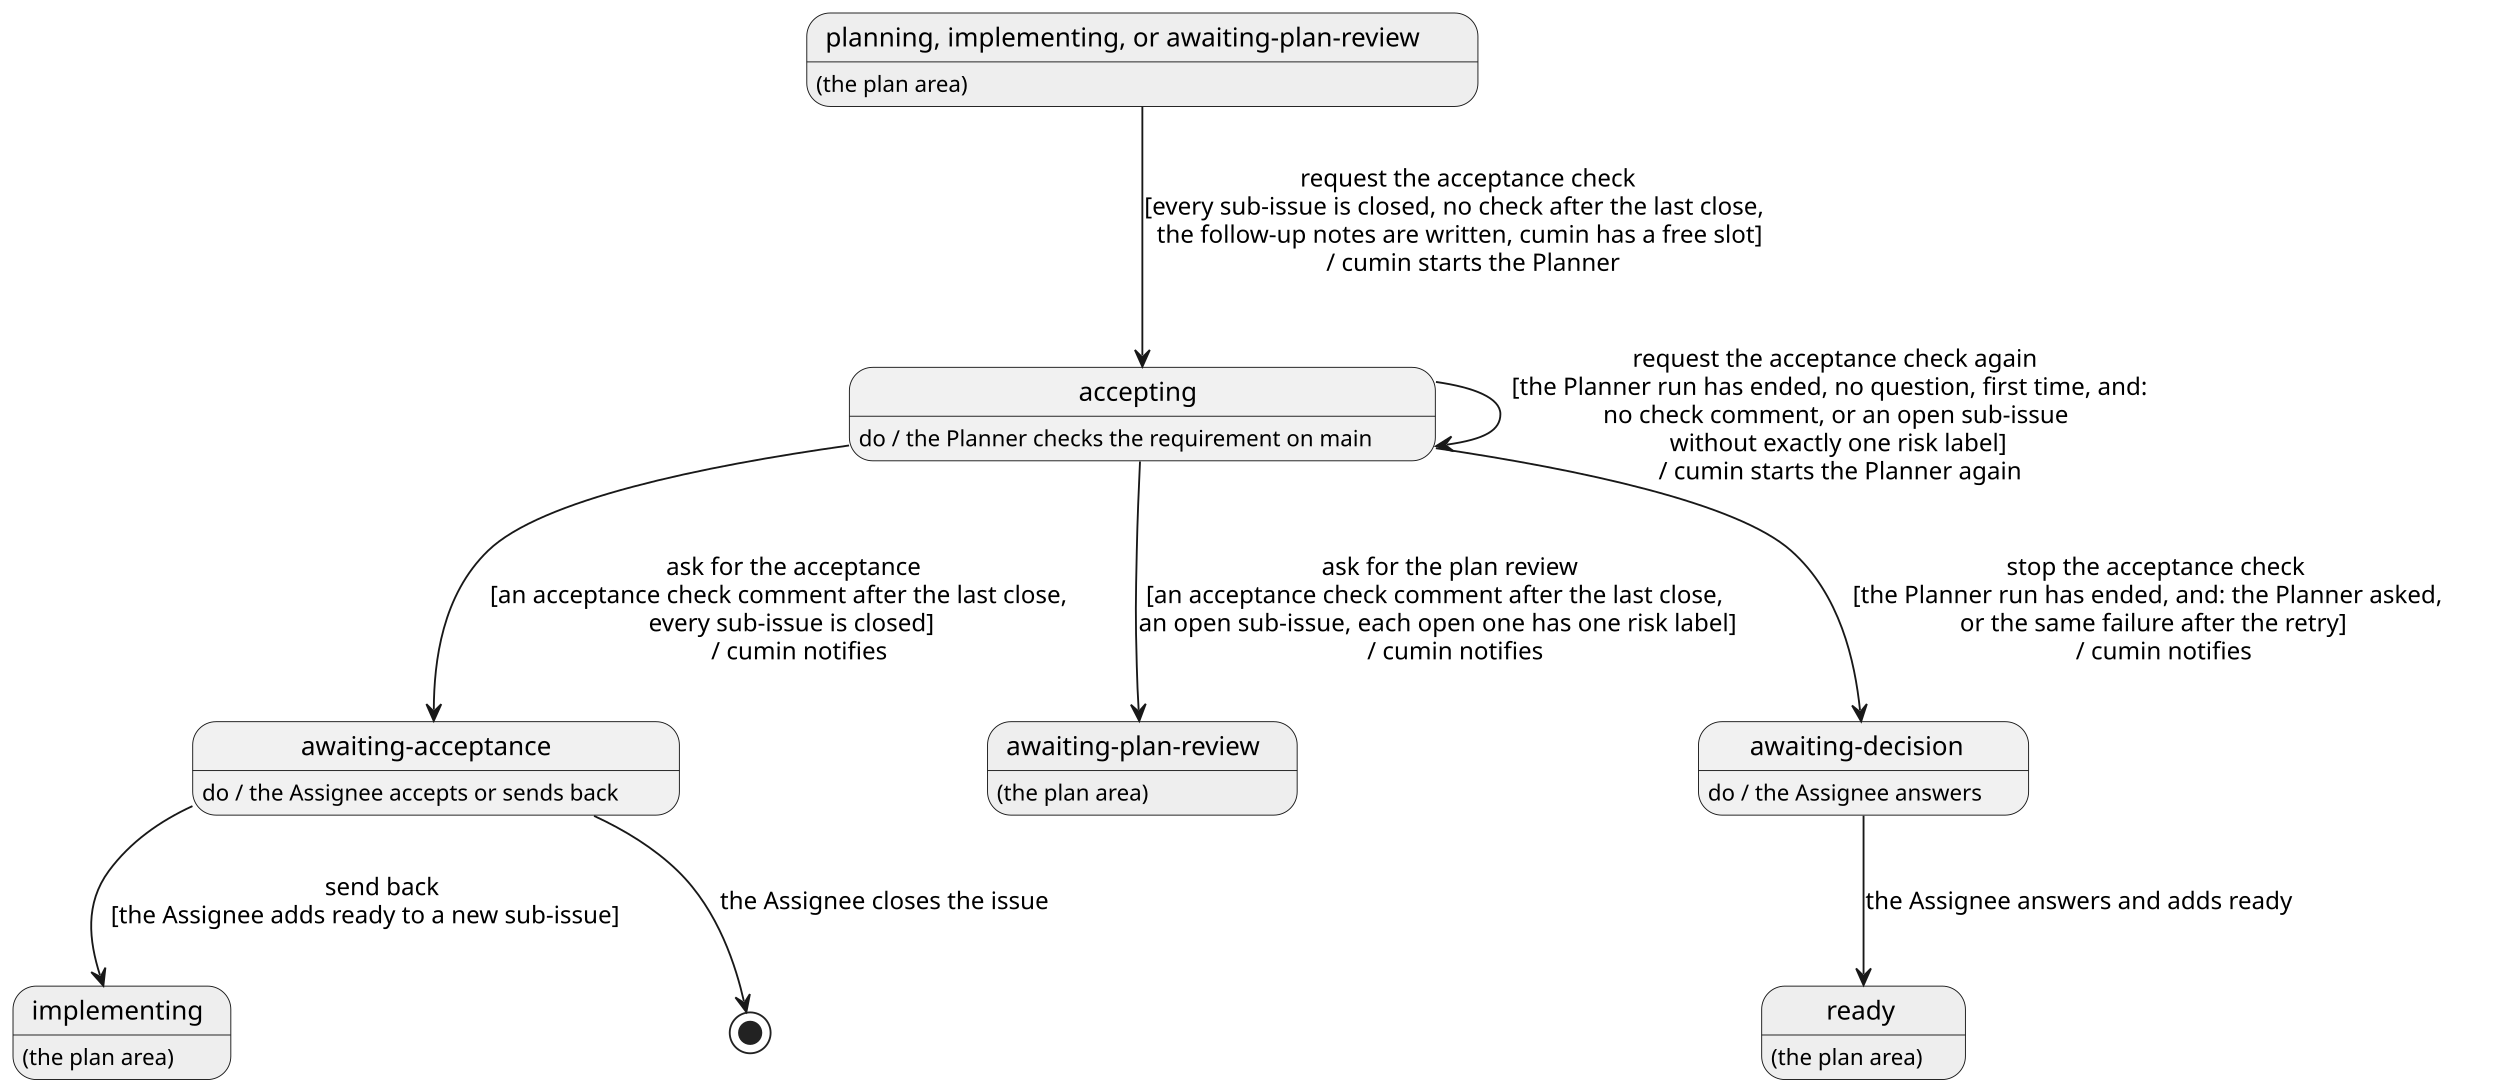
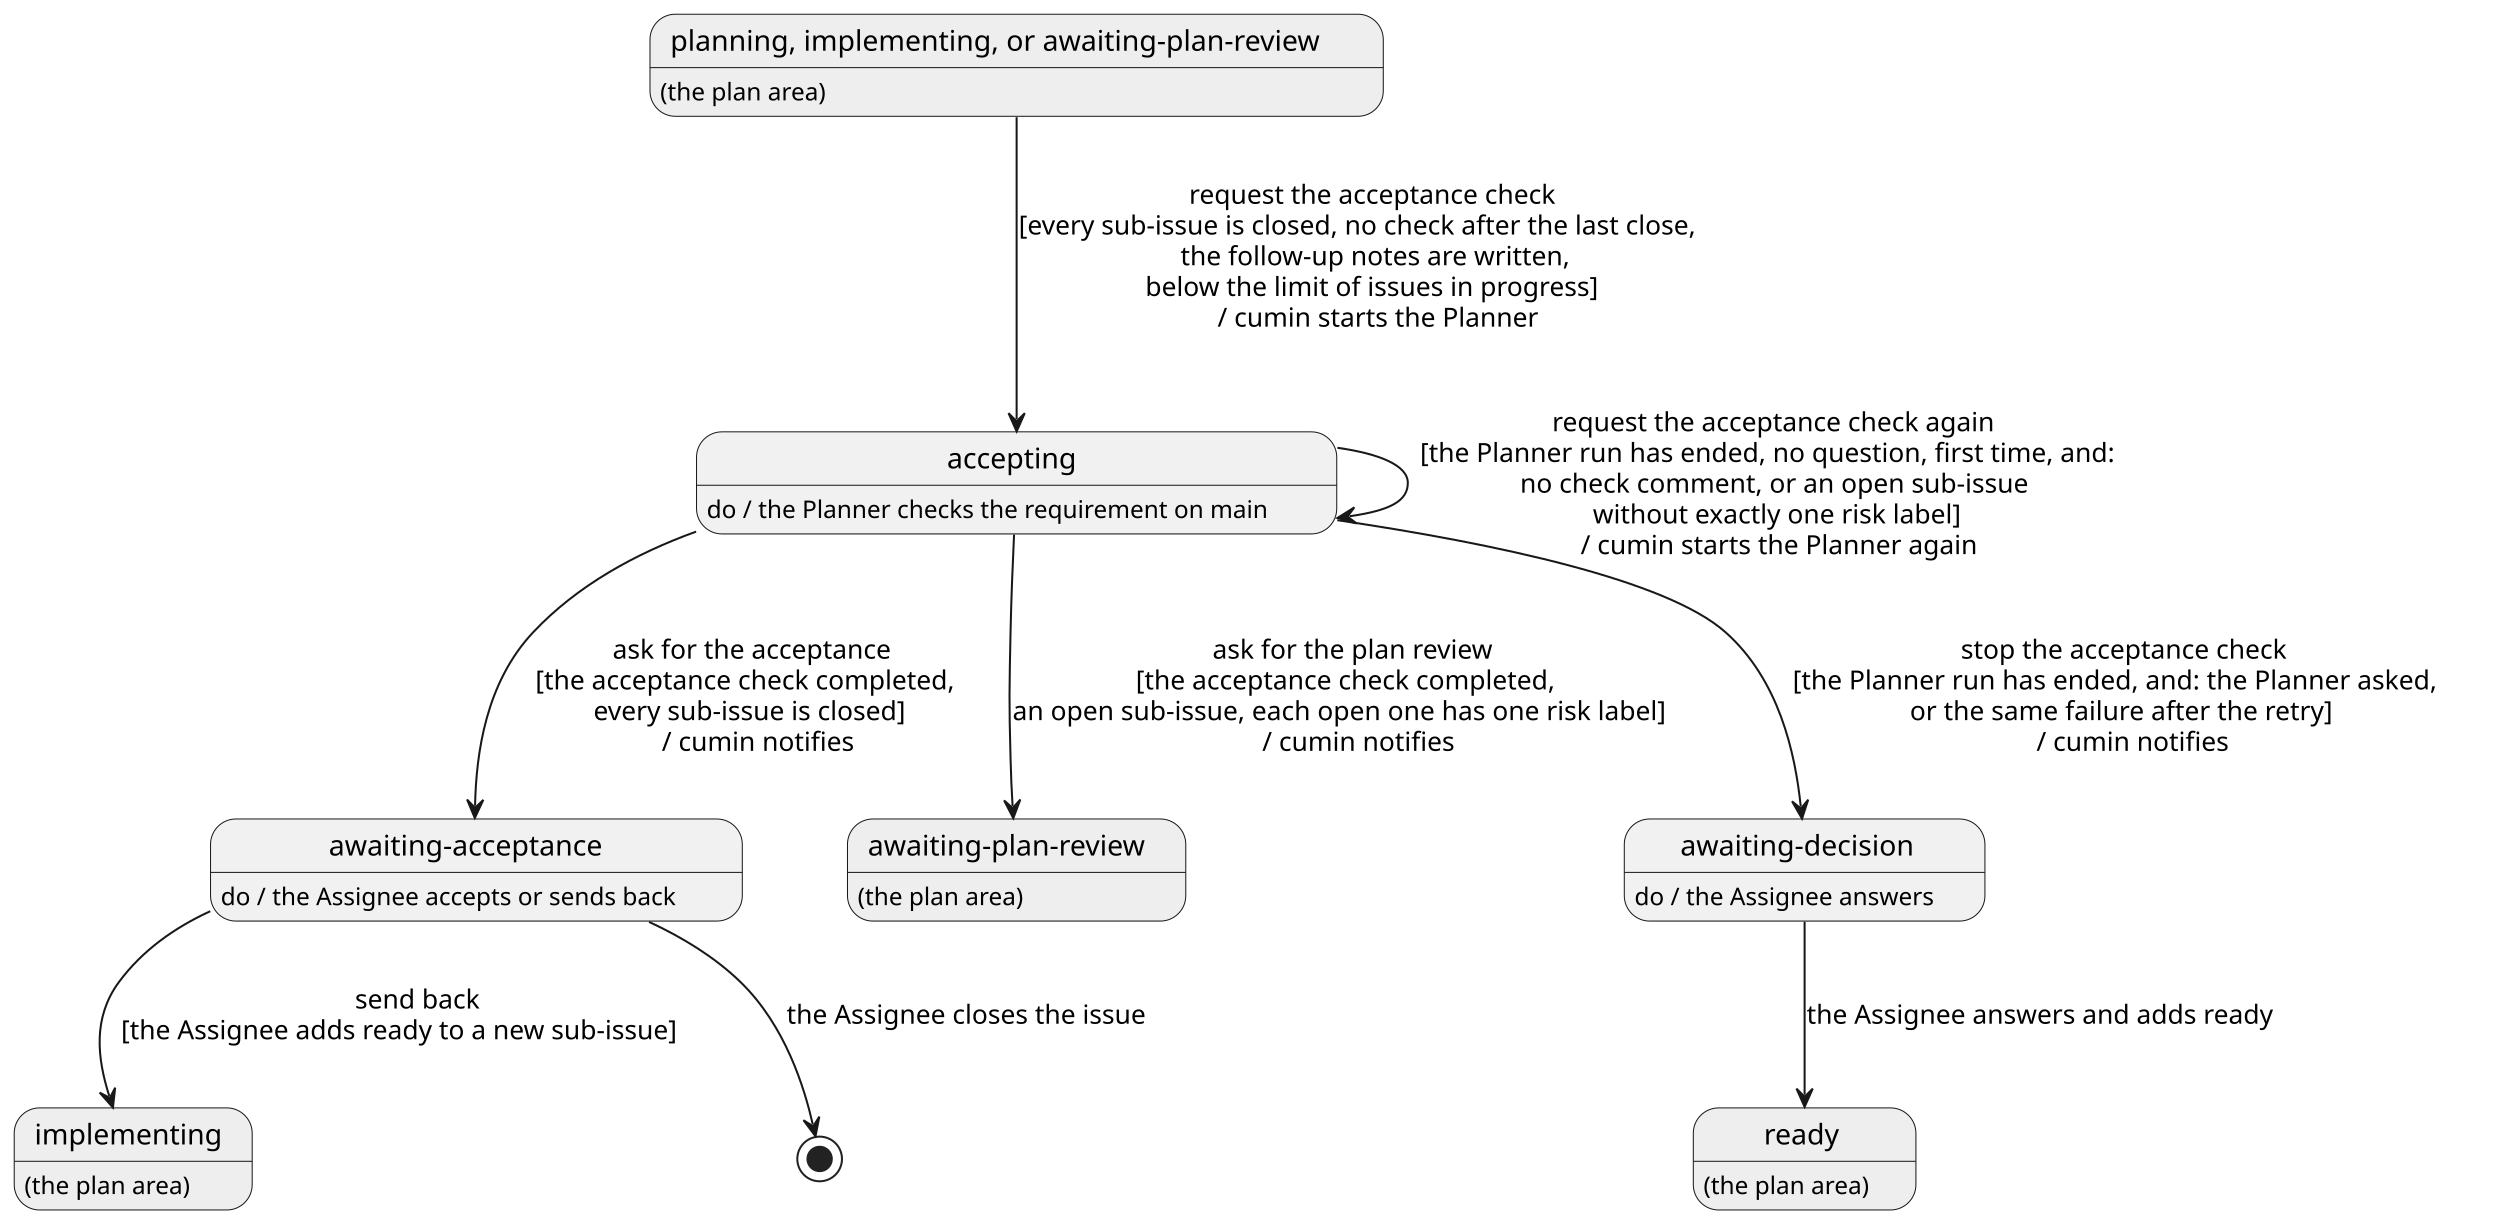
- <svg xmlns="http://www.w3.org/2000/svg" contentStyleType="text/css" data-diagram-type="STATE" height="586px" preserveAspectRatio="none" style="width:1345px;height:586px;background:#FFFFFF;" version="1.1" viewBox="0 0 1345 586" width="1345px" zoomAndPan="magnify">
+ <svg xmlns="http://www.w3.org/2000/svg" contentStyleType="text/css" data-diagram-type="STATE" height="601px" preserveAspectRatio="none" style="width:1231px;height:601px;background:#FFFFFF;" version="1.1" viewBox="0 0 1231 601" width="1231px" zoomAndPan="magnify">
  <defs />
  <g>
    <g id="Before">
-       <rect fill="#EEEEEE" height="50.266" rx="12.5" ry="12.5" style="stroke:#181818;stroke-width:0.5;" width="361.079" x="434.05" y="7" />
-       <line style="stroke:#181818;stroke-width:0.5;" x1="434.05" x2="795.129" y1="33.297" y2="33.297" />
-       <text fill="#000000" font-family="sans-serif" font-size="14" lengthAdjust="spacing" textLength="341.079" x="444.05" y="24.995">planning, implementing, or awaiting-plan-review</text>
-       <text fill="#000000" font-family="sans-serif" font-size="12" lengthAdjust="spacing" textLength="89.619" x="439.05" y="49.435">(the plan area)</text>
+       <rect fill="#EEEEEE" height="50.266" rx="12.5" ry="12.5" style="stroke:#181818;stroke-width:0.5;" width="361.079" x="320.05" y="7" />
+       <line style="stroke:#181818;stroke-width:0.5;" x1="320.05" x2="681.129" y1="33.297" y2="33.297" />
+       <text fill="#000000" font-family="sans-serif" font-size="14" lengthAdjust="spacing" textLength="341.079" x="330.05" y="24.995">planning, implementing, or awaiting-plan-review</text>
+       <text fill="#000000" font-family="sans-serif" font-size="12" lengthAdjust="spacing" textLength="89.619" x="325.05" y="49.435">(the plan area)</text>
    </g>
    <g id="Accepting">
-       <rect fill="#F1F1F1" height="50.266" rx="12.5" ry="12.5" style="stroke:#181818;stroke-width:0.5;" width="315.242" x="456.97" y="197.64" />
-       <line style="stroke:#181818;stroke-width:0.5;" x1="456.97" x2="772.212" y1="223.937" y2="223.937" />
-       <text fill="#000000" font-family="sans-serif" font-size="14" lengthAdjust="spacing" textLength="68.612" x="580.285" y="215.635">accepting</text>
-       <text fill="#000000" font-family="sans-serif" font-size="12" lengthAdjust="spacing" textLength="295.242" x="461.97" y="240.076">do / the Planner checks the requirement on main</text>
+       <rect fill="#F1F1F1" height="50.266" rx="12.5" ry="12.5" style="stroke:#181818;stroke-width:0.5;" width="315.242" x="342.97" y="212.64" />
+       <line style="stroke:#181818;stroke-width:0.5;" x1="342.97" x2="658.212" y1="238.937" y2="238.937" />
+       <text fill="#000000" font-family="sans-serif" font-size="14" lengthAdjust="spacing" textLength="68.612" x="466.285" y="230.635">accepting</text>
+       <text fill="#000000" font-family="sans-serif" font-size="12" lengthAdjust="spacing" textLength="295.242" x="347.97" y="255.076">do / the Planner checks the requirement on main</text>
    </g>
    <g id="AwaitingAcceptance">
-       <rect fill="#F1F1F1" height="50.266" rx="12.5" ry="12.5" style="stroke:#181818;stroke-width:0.5;" width="261.84" x="103.67" y="388.27" />
-       <line style="stroke:#181818;stroke-width:0.5;" x1="103.67" x2="365.51" y1="414.567" y2="414.567" />
-       <text fill="#000000" font-family="sans-serif" font-size="14" lengthAdjust="spacing" textLength="145.414" x="161.883" y="406.265">awaiting-acceptance</text>
-       <text fill="#000000" font-family="sans-serif" font-size="12" lengthAdjust="spacing" textLength="241.84" x="108.67" y="430.705">do / the Assignee accepts or sends back</text>
+       <rect fill="#F1F1F1" height="50.266" rx="12.5" ry="12.5" style="stroke:#181818;stroke-width:0.5;" width="261.84" x="103.67" y="403.27" />
+       <line style="stroke:#181818;stroke-width:0.5;" x1="103.67" x2="365.51" y1="429.567" y2="429.567" />
+       <text fill="#000000" font-family="sans-serif" font-size="14" lengthAdjust="spacing" textLength="145.414" x="161.883" y="421.265">awaiting-acceptance</text>
+       <text fill="#000000" font-family="sans-serif" font-size="12" lengthAdjust="spacing" textLength="241.84" x="108.67" y="445.705">do / the Assignee accepts or sends back</text>
    </g>
    <g id="PlanReview">
-       <rect fill="#EEEEEE" height="50.266" rx="12.5" ry="12.5" style="stroke:#181818;stroke-width:0.5;" width="166.576" x="531.3" y="388.27" />
-       <line style="stroke:#181818;stroke-width:0.5;" x1="531.3" x2="697.876" y1="414.567" y2="414.567" />
-       <text fill="#000000" font-family="sans-serif" font-size="14" lengthAdjust="spacing" textLength="146.576" x="541.3" y="406.265">awaiting-plan-review</text>
-       <text fill="#000000" font-family="sans-serif" font-size="12" lengthAdjust="spacing" textLength="89.619" x="536.3" y="430.705">(the plan area)</text>
+       <rect fill="#EEEEEE" height="50.266" rx="12.5" ry="12.5" style="stroke:#181818;stroke-width:0.5;" width="166.576" x="417.3" y="403.27" />
+       <line style="stroke:#181818;stroke-width:0.5;" x1="417.3" x2="583.876" y1="429.567" y2="429.567" />
+       <text fill="#000000" font-family="sans-serif" font-size="14" lengthAdjust="spacing" textLength="146.576" x="427.3" y="421.265">awaiting-plan-review</text>
+       <text fill="#000000" font-family="sans-serif" font-size="12" lengthAdjust="spacing" textLength="89.619" x="422.3" y="445.705">(the plan area)</text>
    </g>
    <g id="Implementing">
-       <rect fill="#EEEEEE" height="50.266" rx="12.5" ry="12.5" style="stroke:#181818;stroke-width:0.5;" width="117.18" x="7" y="530.53" />
-       <line style="stroke:#181818;stroke-width:0.5;" x1="7" x2="124.18" y1="556.827" y2="556.827" />
-       <text fill="#000000" font-family="sans-serif" font-size="14" lengthAdjust="spacing" textLength="97.18" x="17" y="548.525">implementing</text>
-       <text fill="#000000" font-family="sans-serif" font-size="12" lengthAdjust="spacing" textLength="89.619" x="12" y="572.966">(the plan area)</text>
+       <rect fill="#EEEEEE" height="50.266" rx="12.5" ry="12.5" style="stroke:#181818;stroke-width:0.5;" width="117.18" x="7" y="545.53" />
+       <line style="stroke:#181818;stroke-width:0.5;" x1="7" x2="124.18" y1="571.827" y2="571.827" />
+       <text fill="#000000" font-family="sans-serif" font-size="14" lengthAdjust="spacing" textLength="97.18" x="17" y="563.525">implementing</text>
+       <text fill="#000000" font-family="sans-serif" font-size="12" lengthAdjust="spacing" textLength="89.619" x="12" y="587.966">(the plan area)</text>
    </g>
    <g id="Decision">
-       <rect fill="#F1F1F1" height="50.266" rx="12.5" ry="12.5" style="stroke:#181818;stroke-width:0.5;" width="177.582" x="913.8" y="388.27" />
-       <line style="stroke:#181818;stroke-width:0.5;" x1="913.8" x2="1091.382" y1="414.567" y2="414.567" />
-       <text fill="#000000" font-family="sans-serif" font-size="14" lengthAdjust="spacing" textLength="122.397" x="941.392" y="406.265">awaiting-decision</text>
-       <text fill="#000000" font-family="sans-serif" font-size="12" lengthAdjust="spacing" textLength="157.582" x="918.8" y="430.705">do / the Assignee answers</text>
+       <rect fill="#F1F1F1" height="50.266" rx="12.5" ry="12.5" style="stroke:#181818;stroke-width:0.5;" width="177.582" x="799.8" y="403.27" />
+       <line style="stroke:#181818;stroke-width:0.5;" x1="799.8" x2="977.382" y1="429.567" y2="429.567" />
+       <text fill="#000000" font-family="sans-serif" font-size="14" lengthAdjust="spacing" textLength="122.397" x="827.392" y="421.265">awaiting-decision</text>
+       <text fill="#000000" font-family="sans-serif" font-size="12" lengthAdjust="spacing" textLength="157.582" x="804.8" y="445.705">do / the Assignee answers</text>
    </g>
    <g id="Ready">
-       <rect fill="#EEEEEE" height="50.266" rx="12.5" ry="12.5" style="stroke:#181818;stroke-width:0.5;" width="109.619" x="947.78" y="530.53" />
-       <line style="stroke:#181818;stroke-width:0.5;" x1="947.78" x2="1057.399" y1="556.827" y2="556.827" />
-       <text fill="#000000" font-family="sans-serif" font-size="14" lengthAdjust="spacing" textLength="40.12" x="982.529" y="548.525">ready</text>
-       <text fill="#000000" font-family="sans-serif" font-size="12" lengthAdjust="spacing" textLength="89.619" x="952.78" y="572.966">(the plan area)</text>
+       <rect fill="#EEEEEE" height="50.266" rx="12.5" ry="12.5" style="stroke:#181818;stroke-width:0.5;" width="109.619" x="833.78" y="545.53" />
+       <line style="stroke:#181818;stroke-width:0.5;" x1="833.78" x2="943.399" y1="571.827" y2="571.827" />
+       <text fill="#000000" font-family="sans-serif" font-size="14" lengthAdjust="spacing" textLength="40.12" x="868.529" y="563.525">ready</text>
+       <text fill="#000000" font-family="sans-serif" font-size="12" lengthAdjust="spacing" textLength="89.619" x="838.78" y="587.966">(the plan area)</text>
    </g>
-     <ellipse cx="403.59" cy="555.67" fill="none" rx="11" ry="11" style="stroke:#222222;stroke-width:1;" />
-     <ellipse cx="403.59" cy="555.67" fill="#222222" rx="6" ry="6" style="stroke:#222222;stroke-width:1;" />
+     <ellipse cx="403.59" cy="570.67" fill="none" rx="11" ry="11" style="stroke:#222222;stroke-width:1;" />
+     <ellipse cx="403.59" cy="570.67" fill="#222222" rx="6" ry="6" style="stroke:#222222;stroke-width:1;" />
    <g class="link" data-entity-1="Before" data-entity-2="Accepting" data-source-line="29" data-uid="lnk2" id="link_Before_Accepting">
-       <path d="M614.59,57.41 C614.59,93.53 614.59,155.05 614.59,191.29" fill="none" id="Before-to-Accepting" style="stroke:#181818;stroke-width:1;" />
-       <polygon fill="#181818" points="614.59,197.29,618.59,188.29,614.59,192.29,610.59,188.29,614.59,197.29" style="stroke:#181818;stroke-width:1;" />
-       <text fill="#000000" font-family="sans-serif" font-size="13" lengthAdjust="spacing" textLength="196.454" x="699.477" y="100.337">request the acceptance check</text>
-       <text fill="#000000" font-family="sans-serif" font-size="13" lengthAdjust="spacing" textLength="364.228" x="615.59" y="115.47">[every sub-issue is closed, no check after the last close,</text>
-       <text fill="#000000" font-family="sans-serif" font-size="13" lengthAdjust="spacing" textLength="350.841" x="622.284" y="130.602">the follow-up notes are written, cumin has a free slot]</text>
-       <text fill="#000000" font-family="sans-serif" font-size="13" lengthAdjust="spacing" textLength="168.435" x="713.487" y="145.735">/ cumin starts the Planner</text>
+       <path d="M500.59,57.7 C500.59,96.94 500.59,167.34 500.59,206.44" fill="none" id="Before-to-Accepting" style="stroke:#181818;stroke-width:1;" />
+       <polygon fill="#181818" points="500.59,212.44,504.59,203.44,500.59,207.44,496.59,203.44,500.59,212.44" style="stroke:#181818;stroke-width:1;" />
+       <text fill="#000000" font-family="sans-serif" font-size="13" lengthAdjust="spacing" textLength="196.454" x="585.477" y="100.337">request the acceptance check</text>
+       <text fill="#000000" font-family="sans-serif" font-size="13" lengthAdjust="spacing" textLength="364.228" x="501.59" y="115.47">[every sub-issue is closed, no check after the last close,</text>
+       <text fill="#000000" font-family="sans-serif" font-size="13" lengthAdjust="spacing" textLength="204.909" x="581.25" y="130.602">the follow-up notes are written,</text>
+       <text fill="#000000" font-family="sans-serif" font-size="13" lengthAdjust="spacing" textLength="239.484" x="563.962" y="145.735">below the limit of issues in progress]</text>
+       <text fill="#000000" font-family="sans-serif" font-size="13" lengthAdjust="spacing" textLength="168.435" x="599.487" y="160.868">/ cumin starts the Planner</text>
    </g>
    <g class="link" data-entity-1="Accepting" data-entity-2="AwaitingAcceptance" data-source-line="30" data-uid="lnk3" id="link_Accepting_AwaitingAcceptance">
-       <path d="M456.8,239.66 C376.9,250.88 290.9,268.89 262.59,296.27 C237.99,320.06 233.495,355.43 233.385,381.83" fill="none" id="Accepting-to-AwaitingAcceptance" style="stroke:#181818;stroke-width:1;" />
-       <polygon fill="#181818" points="233.36,387.83,237.398,378.847,233.381,382.83,229.398,378.813,233.36,387.83" style="stroke:#181818;stroke-width:1;" />
-       <text fill="#000000" font-family="sans-serif" font-size="13" lengthAdjust="spacing" textLength="148.833" x="358.357" y="309.337">ask for the acceptance</text>
-       <text fill="#000000" font-family="sans-serif" font-size="13" lengthAdjust="spacing" textLength="338.368" x="263.59" y="324.47">[an acceptance check comment after the last close,</text>
-       <text fill="#000000" font-family="sans-serif" font-size="13" lengthAdjust="spacing" textLength="167.667" x="348.941" y="339.603">every sub-issue is closed]</text>
-       <text fill="#000000" font-family="sans-serif" font-size="13" lengthAdjust="spacing" textLength="100.407" x="382.57" y="354.735">/ cumin notifies</text>
+       <path d="M342.77,261.77 C312.86,272.57 284.22,288.32 262.59,311.27 C239.26,336.02 234.452,370.721 233.922,396.781" fill="none" id="Accepting-to-AwaitingAcceptance" style="stroke:#181818;stroke-width:1;" />
+       <polygon fill="#181818" points="233.8,402.78,237.982,393.863,233.902,397.781,229.984,393.7,233.8,402.78" style="stroke:#181818;stroke-width:1;" />
+       <text fill="#000000" font-family="sans-serif" font-size="13" lengthAdjust="spacing" textLength="148.833" x="301.638" y="324.337">ask for the acceptance</text>
+       <text fill="#000000" font-family="sans-serif" font-size="13" lengthAdjust="spacing" textLength="224.929" x="263.59" y="339.47">[the acceptance check completed,</text>
+       <text fill="#000000" font-family="sans-serif" font-size="13" lengthAdjust="spacing" textLength="167.667" x="292.221" y="354.603">every sub-issue is closed]</text>
+       <text fill="#000000" font-family="sans-serif" font-size="13" lengthAdjust="spacing" textLength="100.407" x="325.851" y="369.735">/ cumin notifies</text>
    </g>
    <g class="link" data-entity-1="Accepting" data-entity-2="PlanReview" data-source-line="31" data-uid="lnk4" id="link_Accepting_PlanReview">
-       <path d="M613.32,248.26 C612.66,262.31 611.92,280.27 611.59,296.27 C611.02,323.82 610.83,330.72 611.59,358.27 C611.86,367.96 612.051,372.63 612.591,381.9" fill="none" id="Accepting-to-PlanReview" style="stroke:#181818;stroke-width:1;" />
-       <polygon fill="#181818" points="612.94,387.89,616.41,378.673,612.649,382.899,608.423,379.138,612.94,387.89" style="stroke:#181818;stroke-width:1;" />
-       <text fill="#000000" font-family="sans-serif" font-size="13" lengthAdjust="spacing" textLength="149.354" x="711.036" y="309.337">ask for the plan review</text>
-       <text fill="#000000" font-family="sans-serif" font-size="13" lengthAdjust="spacing" textLength="338.368" x="616.529" y="324.47">[an acceptance check comment after the last close,</text>
-       <text fill="#000000" font-family="sans-serif" font-size="13" lengthAdjust="spacing" textLength="346.246" x="612.59" y="339.603">an open sub-issue, each open one has one risk label]</text>
-       <text fill="#000000" font-family="sans-serif" font-size="13" lengthAdjust="spacing" textLength="100.407" x="735.509" y="354.735">/ cumin notifies</text>
+       <path d="M499.32,263.26 C498.66,277.31 497.92,295.27 497.59,311.27 C497.02,338.82 496.83,345.72 497.59,373.27 C497.86,382.96 498.051,387.63 498.591,396.9" fill="none" id="Accepting-to-PlanReview" style="stroke:#181818;stroke-width:1;" />
+       <polygon fill="#181818" points="498.94,402.89,502.41,393.673,498.649,397.899,494.423,394.138,498.94,402.89" style="stroke:#181818;stroke-width:1;" />
+       <text fill="#000000" font-family="sans-serif" font-size="13" lengthAdjust="spacing" textLength="149.354" x="597.036" y="324.337">ask for the plan review</text>
+       <text fill="#000000" font-family="sans-serif" font-size="13" lengthAdjust="spacing" textLength="224.929" x="559.248" y="339.47">[the acceptance check completed,</text>
+       <text fill="#000000" font-family="sans-serif" font-size="13" lengthAdjust="spacing" textLength="346.246" x="498.59" y="354.603">an open sub-issue, each open one has one risk label]</text>
+       <text fill="#000000" font-family="sans-serif" font-size="13" lengthAdjust="spacing" textLength="100.407" x="621.509" y="369.735">/ cumin notifies</text>
    </g>
    <g class="link" data-entity-1="Accepting" data-entity-2="Accepting" data-source-line="32" data-uid="lnk5" id="link_Accepting_Accepting">
-       <path d="M772.54,205.49 C793.39,208.44 807.21,214.2 807.21,222.77 C807.21,231.34 799.331,236.26 778.481,239.209" fill="none" id="Accepting-to-Accepting" style="stroke:#181818;stroke-width:1;" />
-       <polygon fill="#181818" points="772.54,240.05,782.012,242.75,777.491,239.35,780.891,234.829,772.54,240.05" style="stroke:#181818;stroke-width:1;" />
-       <text fill="#000000" font-family="sans-serif" font-size="13" lengthAdjust="spacing" textLength="236.622" x="878.27" y="197.337">request the acceptance check again</text>
-       <text fill="#000000" font-family="sans-serif" font-size="13" lengthAdjust="spacing" textLength="366.742" x="813.21" y="212.47">[the Planner run has ended, no question, first time, and:</text>
-       <text fill="#000000" font-family="sans-serif" font-size="13" lengthAdjust="spacing" textLength="268.239" x="862.462" y="227.602">no check comment, or an open sub-issue</text>
-       <text fill="#000000" font-family="sans-serif" font-size="13" lengthAdjust="spacing" textLength="196.568" x="898.297" y="242.735">without exactly one risk label]</text>
-       <text fill="#000000" font-family="sans-serif" font-size="13" lengthAdjust="spacing" textLength="208.603" x="892.28" y="257.868">/ cumin starts the Planner again</text>
+       <path d="M658.54,220.49 C679.39,223.44 693.21,229.2 693.21,237.77 C693.21,246.34 685.331,251.26 664.481,254.209" fill="none" id="Accepting-to-Accepting" style="stroke:#181818;stroke-width:1;" />
+       <polygon fill="#181818" points="658.54,255.05,668.012,257.75,663.491,254.35,666.891,249.829,658.54,255.05" style="stroke:#181818;stroke-width:1;" />
+       <text fill="#000000" font-family="sans-serif" font-size="13" lengthAdjust="spacing" textLength="236.622" x="764.27" y="212.337">request the acceptance check again</text>
+       <text fill="#000000" font-family="sans-serif" font-size="13" lengthAdjust="spacing" textLength="366.742" x="699.21" y="227.47">[the Planner run has ended, no question, first time, and:</text>
+       <text fill="#000000" font-family="sans-serif" font-size="13" lengthAdjust="spacing" textLength="268.239" x="748.462" y="242.602">no check comment, or an open sub-issue</text>
+       <text fill="#000000" font-family="sans-serif" font-size="13" lengthAdjust="spacing" textLength="196.568" x="784.297" y="257.735">without exactly one risk label]</text>
+       <text fill="#000000" font-family="sans-serif" font-size="13" lengthAdjust="spacing" textLength="208.603" x="778.28" y="272.868">/ cumin starts the Planner again</text>
    </g>
    <g class="link" data-entity-1="Accepting" data-entity-2="Decision" data-source-line="33" data-uid="lnk6" id="link_Accepting_Decision">
-       <path d="M772.5,241.13 C850.77,252.71 934.66,270.6 963.59,296.27 C990,319.7 997.942,355.612 1000.692,382.152" fill="none" id="Accepting-to-Decision" style="stroke:#181818;stroke-width:1;" />
-       <polygon fill="#181818" points="1001.31,388.12,1004.361,378.756,1000.795,383.147,996.404,379.58,1001.31,388.12" style="stroke:#181818;stroke-width:1;" />
-       <text fill="#000000" font-family="sans-serif" font-size="13" lengthAdjust="spacing" textLength="174.827" x="1079.515" y="309.337">stop the acceptance check</text>
-       <text fill="#000000" font-family="sans-serif" font-size="13" lengthAdjust="spacing" textLength="340.438" x="996.71" y="324.47">[the Planner run has ended, and: the Planner asked,</text>
-       <text fill="#000000" font-family="sans-serif" font-size="13" lengthAdjust="spacing" textLength="225.043" x="1054.407" y="339.603">or the same failure after the retry]</text>
-       <text fill="#000000" font-family="sans-serif" font-size="13" lengthAdjust="spacing" textLength="100.407" x="1116.725" y="354.735">/ cumin notifies</text>
+       <path d="M658.5,256.13 C736.77,267.71 820.66,285.6 849.59,311.27 C876,334.7 883.942,370.612 886.692,397.152" fill="none" id="Accepting-to-Decision" style="stroke:#181818;stroke-width:1;" />
+       <polygon fill="#181818" points="887.31,403.12,890.361,393.756,886.795,398.147,882.404,394.58,887.31,403.12" style="stroke:#181818;stroke-width:1;" />
+       <text fill="#000000" font-family="sans-serif" font-size="13" lengthAdjust="spacing" textLength="174.827" x="965.515" y="324.337">stop the acceptance check</text>
+       <text fill="#000000" font-family="sans-serif" font-size="13" lengthAdjust="spacing" textLength="340.438" x="882.71" y="339.47">[the Planner run has ended, and: the Planner asked,</text>
+       <text fill="#000000" font-family="sans-serif" font-size="13" lengthAdjust="spacing" textLength="225.043" x="940.407" y="354.603">or the same failure after the retry]</text>
+       <text fill="#000000" font-family="sans-serif" font-size="13" lengthAdjust="spacing" textLength="100.407" x="1002.725" y="369.735">/ cumin notifies</text>
    </g>
    <g class="link" data-entity-1="AwaitingAcceptance" data-entity-2=".end." data-source-line="34" data-uid="lnk8" id="link_AwaitingAcceptance_.end.">
-       <path d="M319.6,438.95 C335.92,446.5 351.87,456.19 364.59,468.53 C386.86,490.13 396.162,520.941 400.212,538.641" fill="none" id="AwaitingAcceptance-to-*end*" style="stroke:#181818;stroke-width:1;" />
-       <polygon fill="#181818" points="401.55,544.49,403.442,534.824,400.435,539.616,395.643,536.609,401.55,544.49" style="stroke:#181818;stroke-width:1;" />
-       <text fill="#000000" font-family="sans-serif" font-size="13" lengthAdjust="spacing" textLength="191.388" x="387.32" y="489.097">the Assignee closes the issue</text>
+       <path d="M319.6,453.95 C335.92,461.5 351.87,471.19 364.59,483.53 C386.86,505.13 396.162,535.941 400.212,553.641" fill="none" id="AwaitingAcceptance-to-*end*" style="stroke:#181818;stroke-width:1;" />
+       <polygon fill="#181818" points="401.55,559.49,403.442,549.824,400.435,554.616,395.643,551.609,401.55,559.49" style="stroke:#181818;stroke-width:1;" />
+       <text fill="#000000" font-family="sans-serif" font-size="13" lengthAdjust="spacing" textLength="191.388" x="387.32" y="504.097">the Assignee closes the issue</text>
    </g>
    <g class="link" data-entity-1="AwaitingAcceptance" data-entity-2="Implementing" data-source-line="35" data-uid="lnk9" id="link_AwaitingAcceptance_Implementing">
-       <path d="M103.54,433.68 C85.97,441.75 70.08,452.98 58.59,468.53 C45.58,486.15 47.865,505.971 53.795,524.661" fill="none" id="AwaitingAcceptance-to-Implementing" style="stroke:#181818;stroke-width:1;" />
-       <polygon fill="#181818" points="55.61,530.38,56.701,520.592,54.098,525.614,49.075,523.011,55.61,530.38" style="stroke:#181818;stroke-width:1;" />
-       <text fill="#000000" font-family="sans-serif" font-size="13" lengthAdjust="spacing" textLength="66.289" x="174.784" y="481.597">send back</text>
-       <text fill="#000000" font-family="sans-serif" font-size="13" lengthAdjust="spacing" textLength="296.677" x="59.59" y="496.73">[the Assignee adds ready to a new sub-issue]</text>
+       <path d="M103.54,448.68 C85.97,456.75 70.08,467.98 58.59,483.53 C45.58,501.15 47.865,520.971 53.795,539.661" fill="none" id="AwaitingAcceptance-to-Implementing" style="stroke:#181818;stroke-width:1;" />
+       <polygon fill="#181818" points="55.61,545.38,56.701,535.592,54.098,540.614,49.075,538.011,55.61,545.38" style="stroke:#181818;stroke-width:1;" />
+       <text fill="#000000" font-family="sans-serif" font-size="13" lengthAdjust="spacing" textLength="66.289" x="174.784" y="496.597">send back</text>
+       <text fill="#000000" font-family="sans-serif" font-size="13" lengthAdjust="spacing" textLength="296.677" x="59.59" y="511.73">[the Assignee adds ready to a new sub-issue]</text>
    </g>
    <g class="link" data-entity-1="Decision" data-entity-2="Ready" data-source-line="36" data-uid="lnk10" id="link_Decision_Ready">
-       <path d="M1002.59,438.83 C1002.59,464.42 1002.59,498.39 1002.59,524.04" fill="none" id="Decision-to-Ready" style="stroke:#181818;stroke-width:1;" />
-       <polygon fill="#181818" points="1002.59,530.04,1006.59,521.04,1002.59,525.04,998.59,521.04,1002.59,530.04" style="stroke:#181818;stroke-width:1;" />
-       <text fill="#000000" font-family="sans-serif" font-size="13" lengthAdjust="spacing" textLength="247.216" x="1003.59" y="489.097">the Assignee answers and adds ready</text>
+       <path d="M888.59,453.83 C888.59,479.42 888.59,513.39 888.59,539.04" fill="none" id="Decision-to-Ready" style="stroke:#181818;stroke-width:1;" />
+       <polygon fill="#181818" points="888.59,545.04,892.59,536.04,888.59,540.04,884.59,536.04,888.59,545.04" style="stroke:#181818;stroke-width:1;" />
+       <text fill="#000000" font-family="sans-serif" font-size="13" lengthAdjust="spacing" textLength="247.216" x="889.59" y="504.097">the Assignee answers and adds ready</text>
    </g>
  </g>
</svg>
